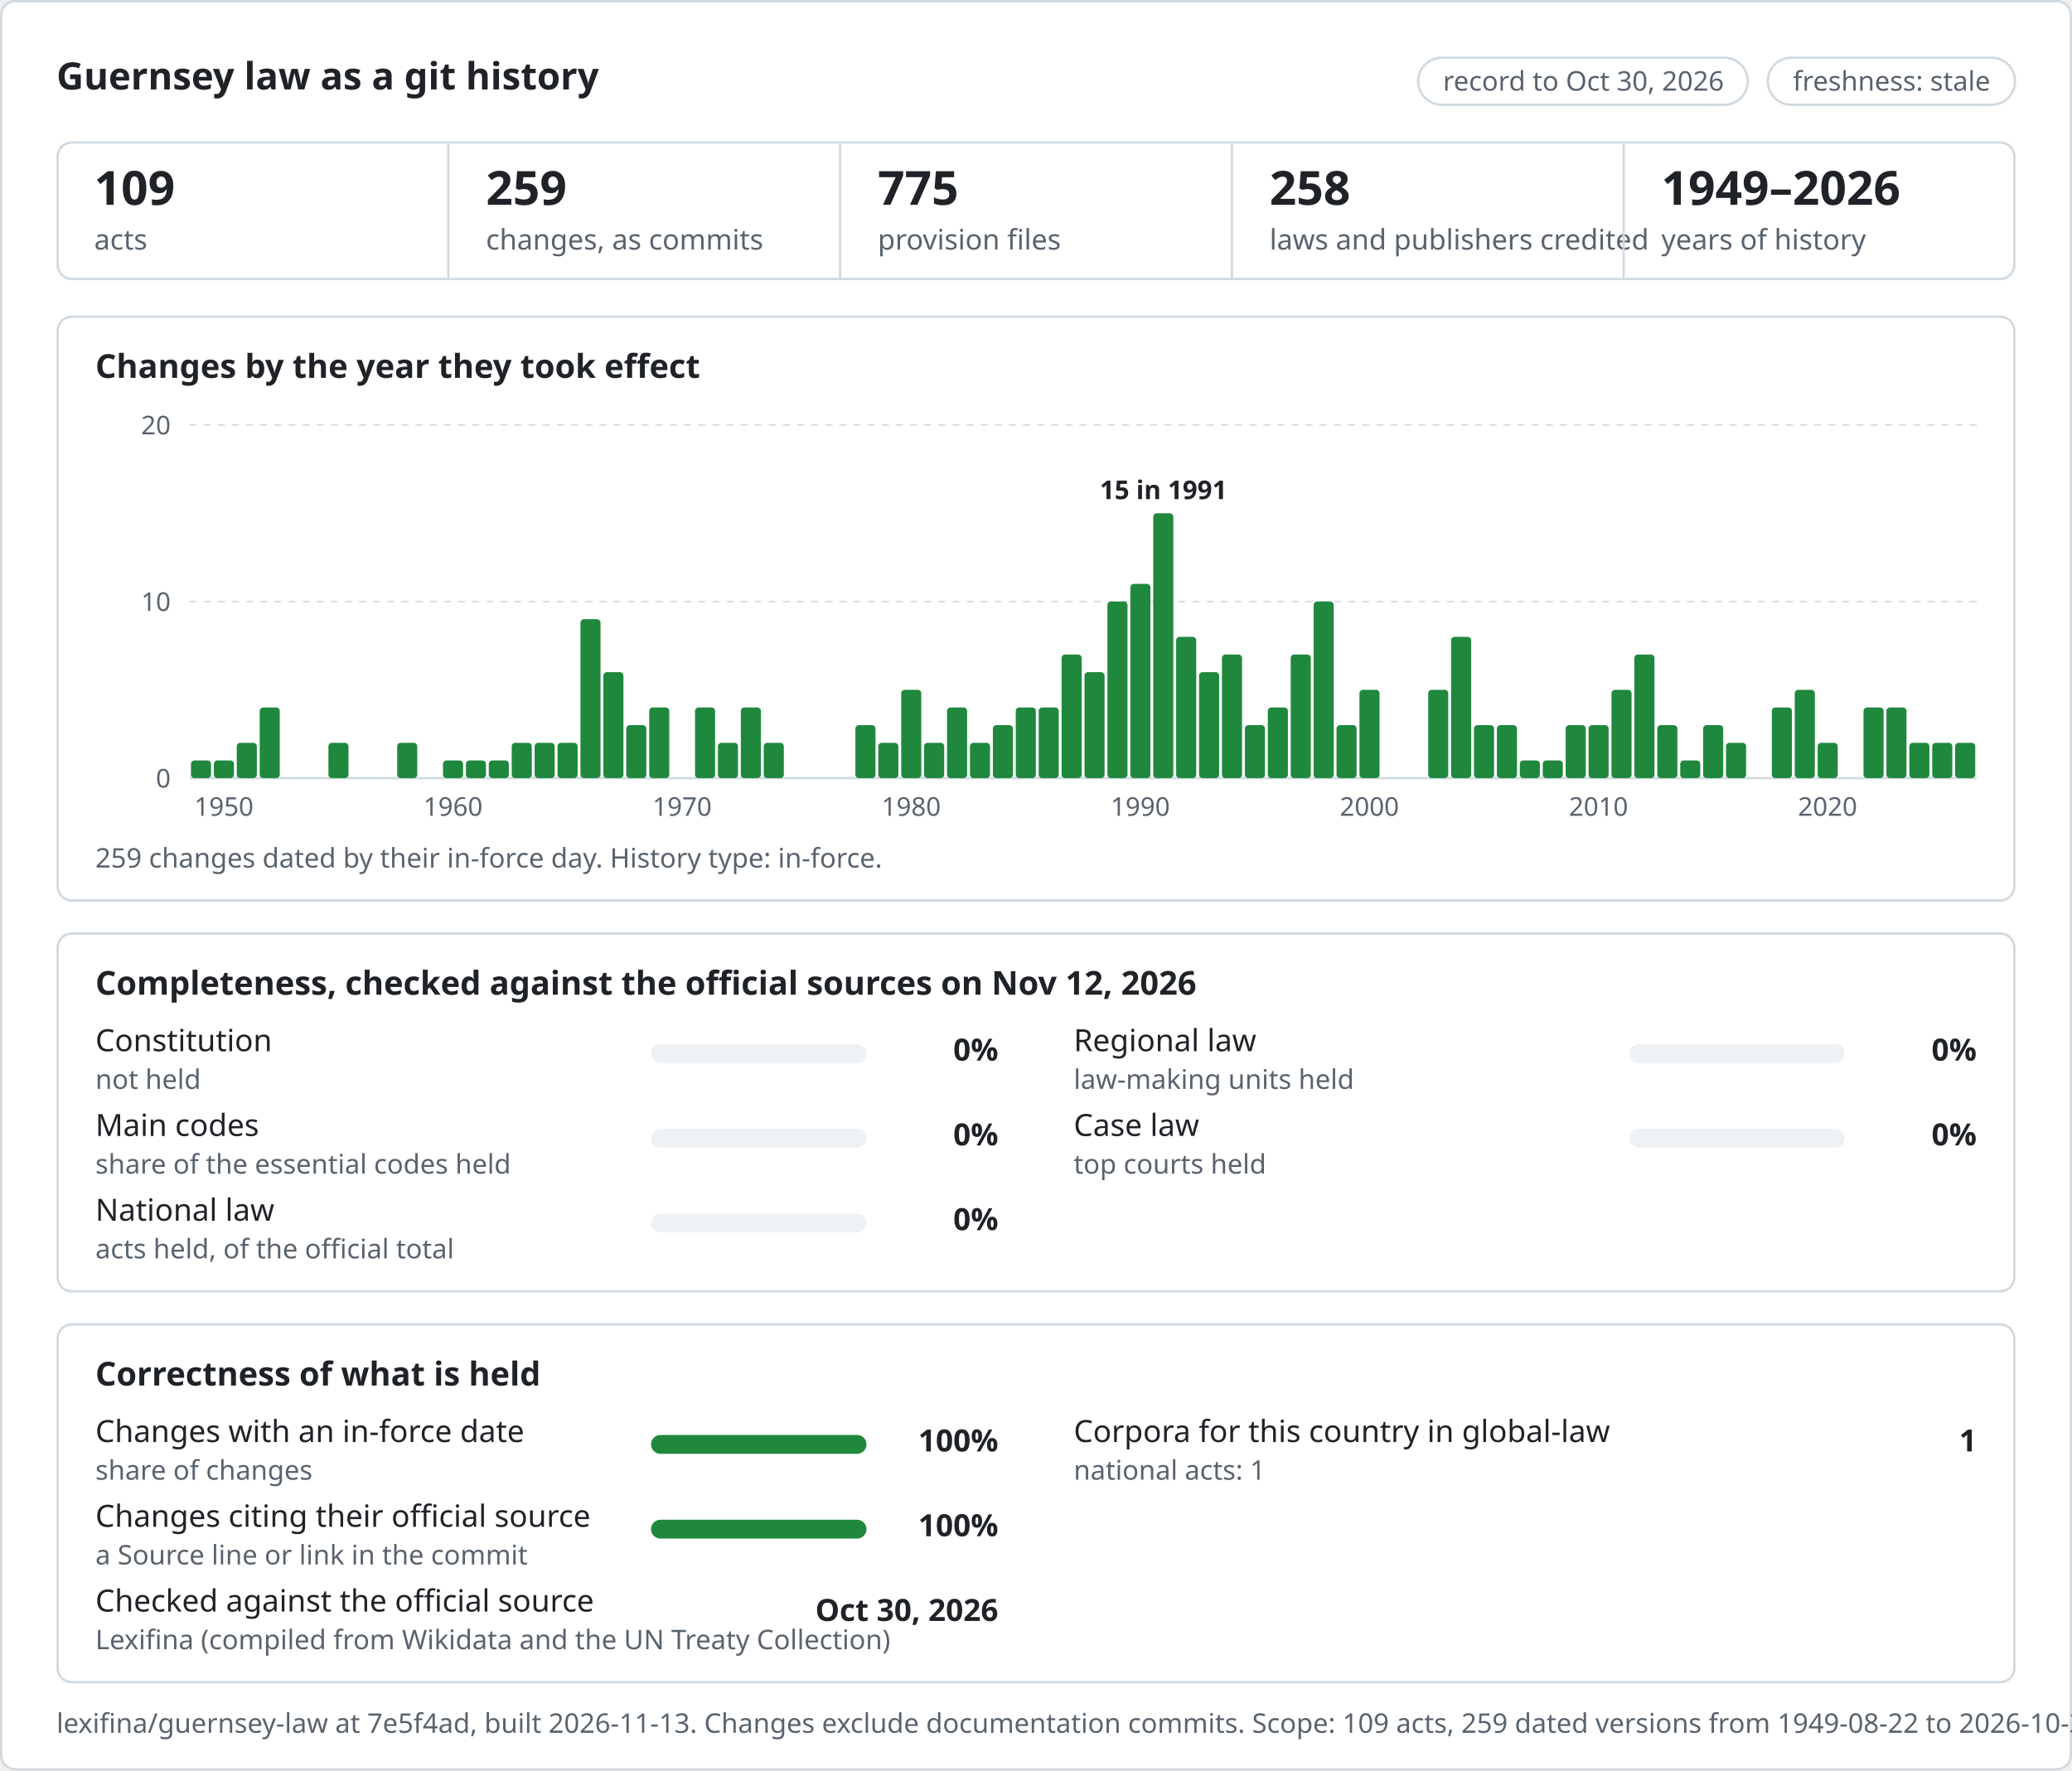
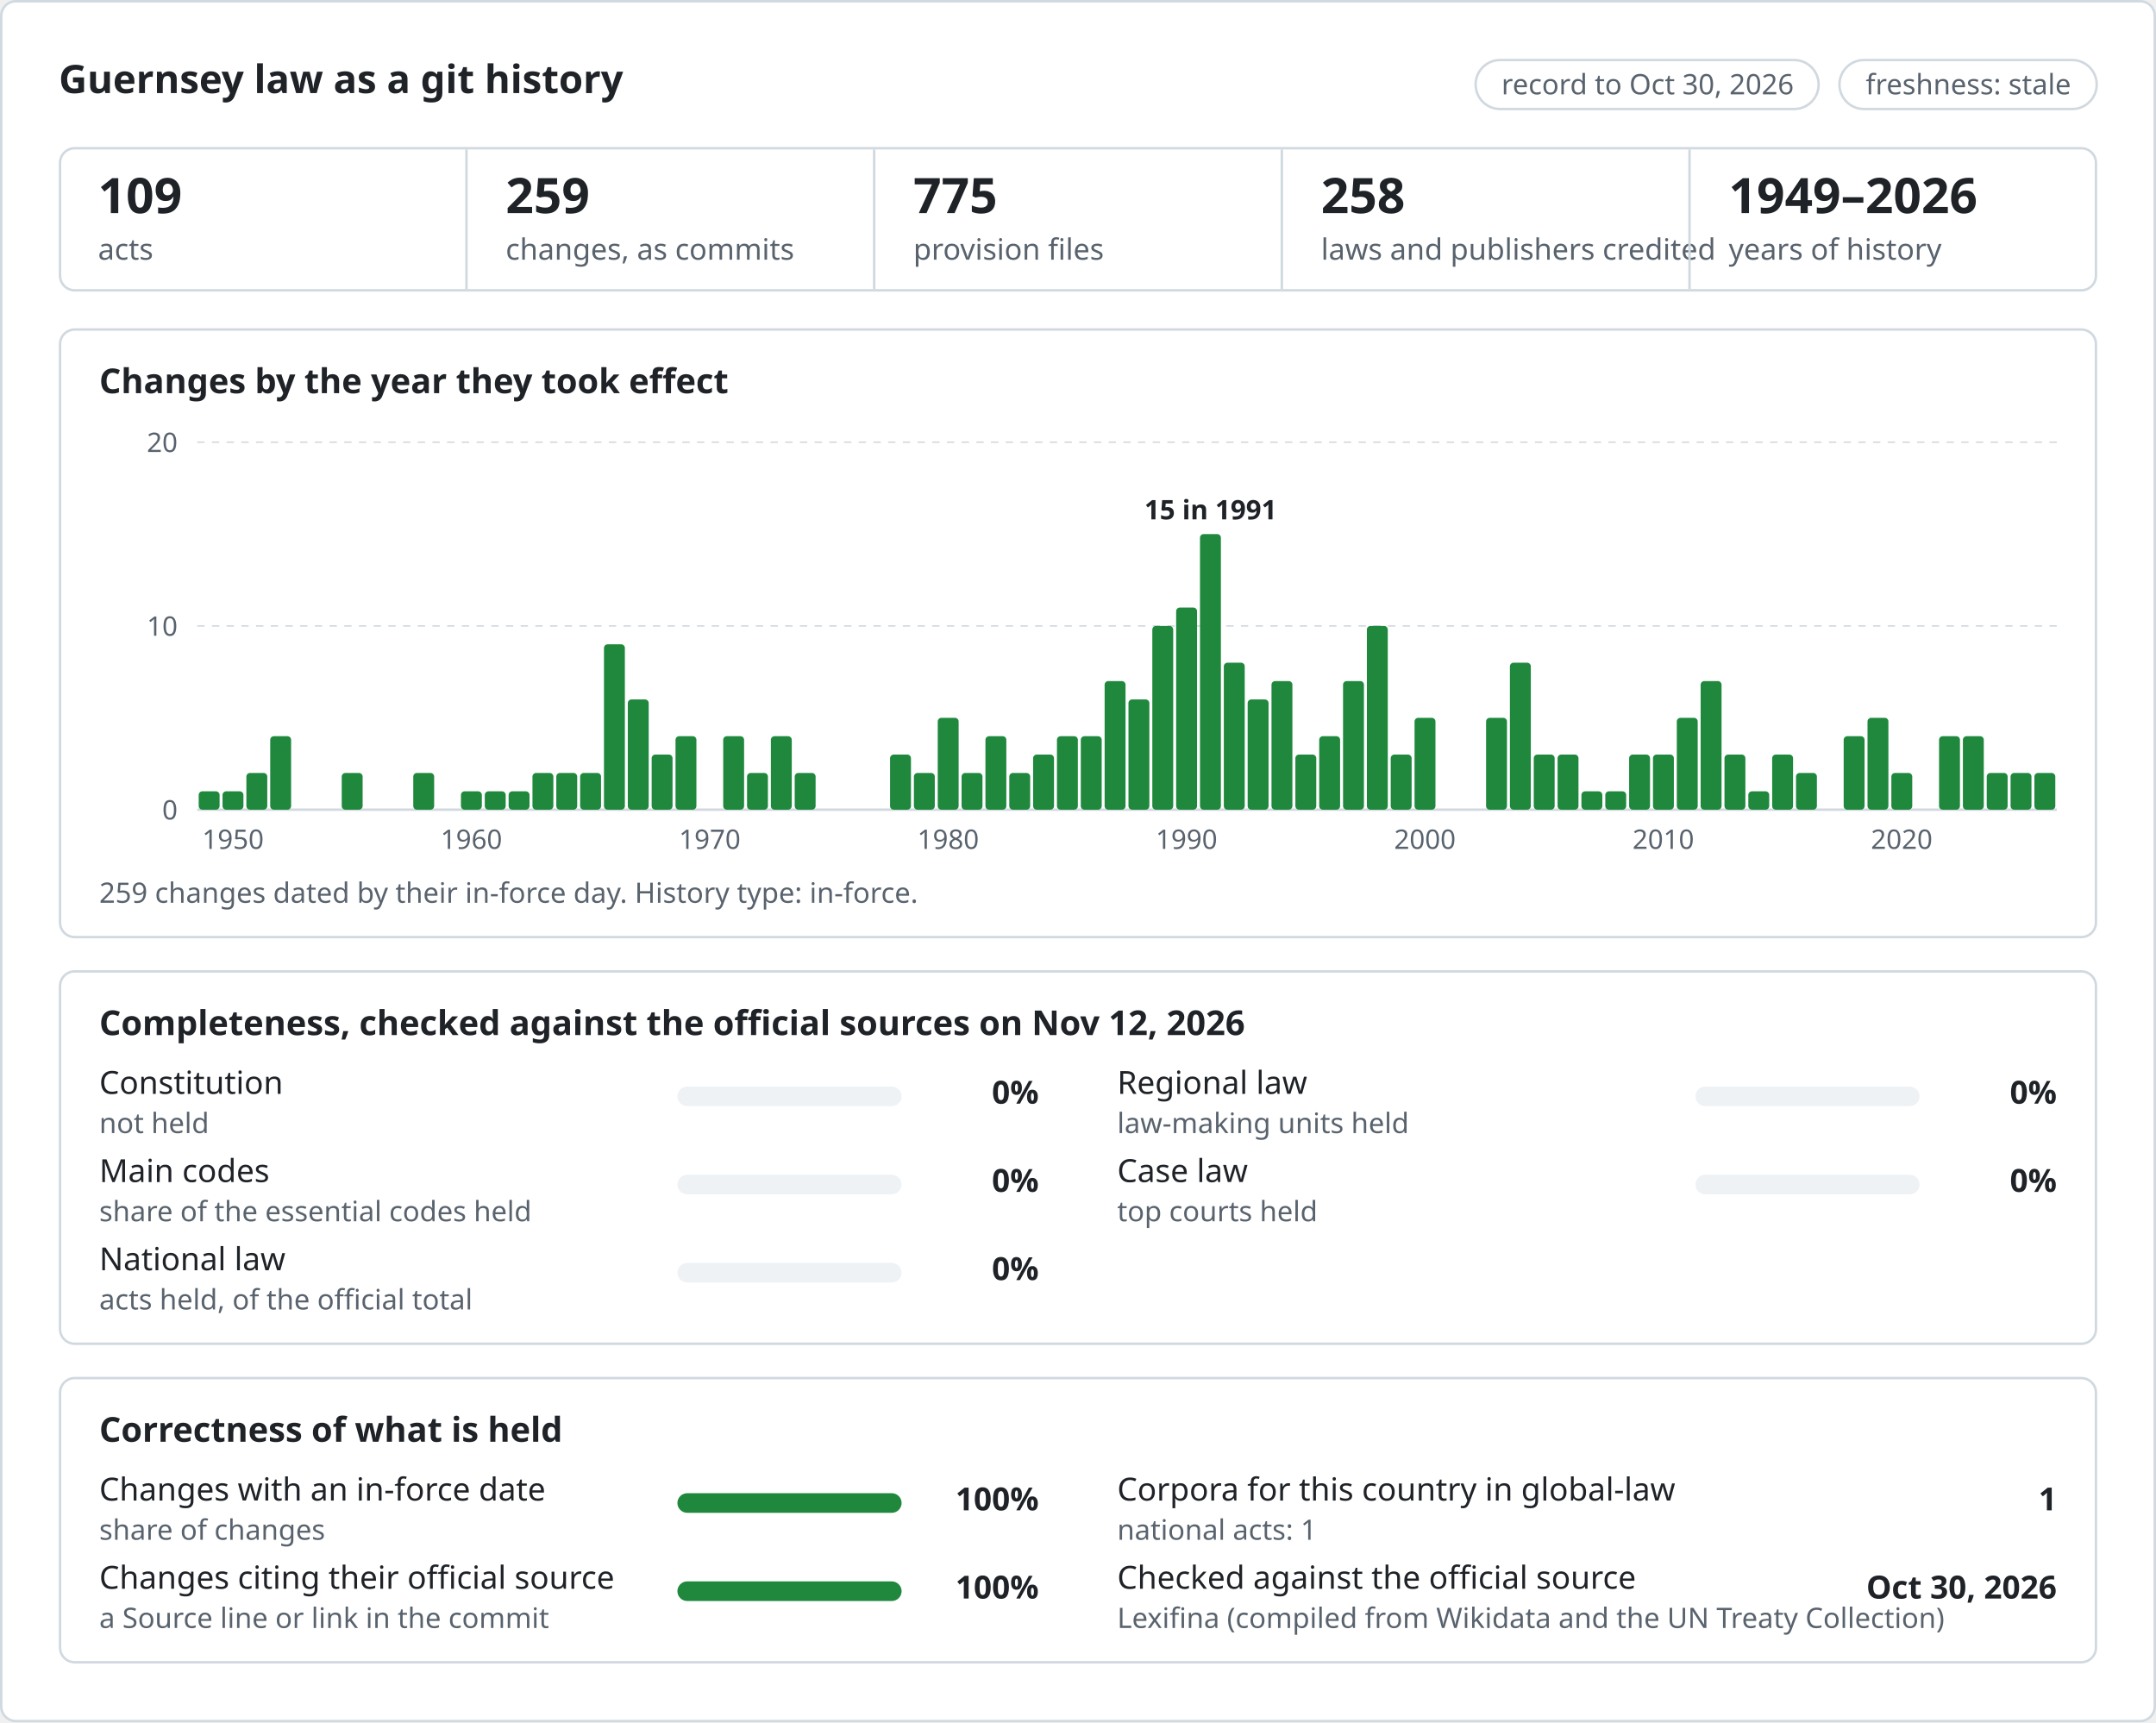
- <svg xmlns="http://www.w3.org/2000/svg" width="880" height="752" viewBox="0 0 880 752" font-family="-apple-system,BlinkMacSystemFont,Segoe UI,Noto Sans,Helvetica,Arial,sans-serif">
-   <rect x="0.5" y="0.5" width="879" height="751" rx="6" fill="#ffffff" stroke="#d1d9e0" />
+ <svg xmlns="http://www.w3.org/2000/svg" width="880" height="703" viewBox="0 0 880 703" font-family="-apple-system,BlinkMacSystemFont,Segoe UI,Noto Sans,Helvetica,Arial,sans-serif">
+   <rect x="0.5" y="0.5" width="879" height="702" rx="6" fill="#ffffff" stroke="#d1d9e0" />
  <text x="24" y="38" font-size="16" font-weight="600" fill="#1f2328">Guernsey law as a git history</text>
  <rect x="602.3" y="24.5" width="140" height="20" rx="10" fill="none" stroke="#d1d9e0" />
  <text x="672.5" y="38.5" font-size="11.5" font-weight="500" text-anchor="middle" fill="#59636e">record to Oct 30, 2026</text>
  <rect x="750.8" y="24.5" width="105" height="20" rx="10" fill="none" stroke="#d1d9e0" />
  <text x="803.4" y="38.5" font-size="11.5" font-weight="500" text-anchor="middle" fill="#59636e">freshness: stale</text>
  <rect x="24.5" y="60.5" width="831" height="58" rx="6" fill="#ffffff" stroke="#d1d9e0" />
  <text x="40.0" y="87" font-size="20" font-weight="600" fill="#1f2328">109</text>
  <text x="40.0" y="106" font-size="12" fill="#59636e">acts</text>
  <line x1="190.4" y1="61" x2="190.4" y2="118" stroke="#d1d9e0" />
  <text x="206.4" y="87" font-size="20" font-weight="600" fill="#1f2328">259</text>
  <text x="206.4" y="106" font-size="12" fill="#59636e">changes, as commits</text>
  <line x1="356.8" y1="61" x2="356.8" y2="118" stroke="#d1d9e0" />
  <text x="372.8" y="87" font-size="20" font-weight="600" fill="#1f2328">775</text>
  <text x="372.8" y="106" font-size="12" fill="#59636e">provision files</text>
  <line x1="523.2" y1="61" x2="523.2" y2="118" stroke="#d1d9e0" />
  <text x="539.2" y="87" font-size="20" font-weight="600" fill="#1f2328">258</text>
  <text x="539.2" y="106" font-size="12" fill="#59636e" textLength="142" lengthAdjust="spacingAndGlyphs">laws and publishers credited</text>
  <line x1="689.6" y1="61" x2="689.6" y2="118" stroke="#d1d9e0" />
  <text x="705.6" y="87" font-size="20" font-weight="600" fill="#1f2328">1949–2026</text>
  <text x="705.6" y="106" font-size="12" fill="#59636e">years of history</text>
  <rect x="24.5" y="134.5" width="831" height="248" rx="6" fill="#ffffff" stroke="#d1d9e0" />
  <text x="40.5" y="160.5" font-size="14" font-weight="600" fill="#1f2328">Changes by the year they took effect</text>
  <line x1="80.5" y1="330.5" x2="839.5" y2="330.5" stroke="#d1d9e0" stroke-width="1" />
  <text x="72.5" y="334.5" font-size="11" text-anchor="end" fill="#59636e">0</text>
  <line x1="80.5" y1="255.5" x2="839.5" y2="255.5" stroke="#d1d9e0" stroke-width="0.6" stroke-dasharray="3 3" />
  <text x="72.5" y="259.5" font-size="11" text-anchor="end" fill="#59636e">10</text>
  <line x1="80.5" y1="180.5" x2="839.5" y2="180.5" stroke="#d1d9e0" stroke-width="0.6" stroke-dasharray="3 3" />
  <text x="72.5" y="184.5" font-size="11" text-anchor="end" fill="#59636e">20</text>
  <rect x="81.10" y="323.0" width="8.53" height="7.5" rx="1.5" fill="#1f883d" />
  <rect x="90.83" y="323.0" width="8.53" height="7.5" rx="1.5" fill="#1f883d" />
  <text x="95.1" y="346.5" font-size="11" text-anchor="middle" fill="#59636e">1950</text>
  <rect x="100.56" y="315.5" width="8.53" height="15.0" rx="1.5" fill="#1f883d" />
  <rect x="110.29" y="300.5" width="8.53" height="30.0" rx="1.5" fill="#1f883d" />
  <rect x="139.48" y="315.5" width="8.53" height="15.0" rx="1.5" fill="#1f883d" />
  <rect x="168.68" y="315.5" width="8.53" height="15.0" rx="1.5" fill="#1f883d" />
  <rect x="188.14" y="323.0" width="8.53" height="7.5" rx="1.5" fill="#1f883d" />
  <text x="192.4" y="346.5" font-size="11" text-anchor="middle" fill="#59636e">1960</text>
  <rect x="197.87" y="323.0" width="8.53" height="7.5" rx="1.5" fill="#1f883d" />
  <rect x="207.60" y="323.0" width="8.53" height="7.5" rx="1.5" fill="#1f883d" />
  <rect x="217.33" y="315.5" width="8.53" height="15.0" rx="1.5" fill="#1f883d" />
  <rect x="227.06" y="315.5" width="8.53" height="15.0" rx="1.5" fill="#1f883d" />
  <rect x="236.79" y="315.5" width="8.53" height="15.0" rx="1.5" fill="#1f883d" />
  <rect x="246.52" y="263.0" width="8.53" height="67.5" rx="1.5" fill="#1f883d" />
  <rect x="256.25" y="285.5" width="8.53" height="45.0" rx="1.5" fill="#1f883d" />
  <rect x="265.98" y="308.0" width="8.53" height="22.5" rx="1.5" fill="#1f883d" />
  <rect x="275.72" y="300.5" width="8.53" height="30.0" rx="1.5" fill="#1f883d" />
  <text x="289.7" y="346.5" font-size="11" text-anchor="middle" fill="#59636e">1970</text>
  <rect x="295.18" y="300.5" width="8.53" height="30.0" rx="1.5" fill="#1f883d" />
  <rect x="304.91" y="315.5" width="8.53" height="15.0" rx="1.5" fill="#1f883d" />
  <rect x="314.64" y="300.5" width="8.53" height="30.0" rx="1.5" fill="#1f883d" />
  <rect x="324.37" y="315.5" width="8.53" height="15.0" rx="1.5" fill="#1f883d" />
  <rect x="363.29" y="308.0" width="8.53" height="22.5" rx="1.5" fill="#1f883d" />
  <rect x="373.02" y="315.5" width="8.53" height="15.0" rx="1.5" fill="#1f883d" />
  <rect x="382.75" y="293.0" width="8.53" height="37.5" rx="1.5" fill="#1f883d" />
  <text x="387.0" y="346.5" font-size="11" text-anchor="middle" fill="#59636e">1980</text>
  <rect x="392.48" y="315.5" width="8.53" height="15.0" rx="1.5" fill="#1f883d" />
  <rect x="402.22" y="300.5" width="8.53" height="30.0" rx="1.5" fill="#1f883d" />
  <rect x="411.95" y="315.5" width="8.53" height="15.0" rx="1.5" fill="#1f883d" />
  <rect x="421.68" y="308.0" width="8.53" height="22.5" rx="1.5" fill="#1f883d" />
  <rect x="431.41" y="300.5" width="8.53" height="30.0" rx="1.5" fill="#1f883d" />
  <rect x="441.14" y="300.5" width="8.53" height="30.0" rx="1.5" fill="#1f883d" />
  <rect x="450.87" y="278.0" width="8.53" height="52.5" rx="1.5" fill="#1f883d" />
  <rect x="460.60" y="285.5" width="8.53" height="45.0" rx="1.5" fill="#1f883d" />
  <rect x="470.33" y="255.5" width="8.53" height="75.0" rx="1.5" fill="#1f883d" />
  <rect x="480.06" y="248.0" width="8.53" height="82.5" rx="1.5" fill="#1f883d" />
  <text x="484.3" y="346.5" font-size="11" text-anchor="middle" fill="#59636e">1990</text>
  <rect x="489.79" y="218.0" width="8.53" height="112.5" rx="1.5" fill="#1f883d" />
  <text x="494.1" y="212.0" font-size="11" font-weight="600" text-anchor="middle" fill="#1f2328">15 in 1991</text>
  <rect x="499.52" y="270.5" width="8.53" height="60.0" rx="1.5" fill="#1f883d" />
  <rect x="509.25" y="285.5" width="8.53" height="45.0" rx="1.5" fill="#1f883d" />
  <rect x="518.98" y="278.0" width="8.53" height="52.5" rx="1.5" fill="#1f883d" />
  <rect x="528.72" y="308.0" width="8.53" height="22.5" rx="1.5" fill="#1f883d" />
  <rect x="538.45" y="300.5" width="8.53" height="30.0" rx="1.5" fill="#1f883d" />
  <rect x="548.18" y="278.0" width="8.53" height="52.5" rx="1.5" fill="#1f883d" />
  <rect x="557.91" y="255.5" width="8.53" height="75.0" rx="1.5" fill="#1f883d" />
  <rect x="567.64" y="308.0" width="8.53" height="22.5" rx="1.5" fill="#1f883d" />
  <rect x="577.37" y="293.0" width="8.53" height="37.5" rx="1.5" fill="#1f883d" />
  <text x="581.6" y="346.5" font-size="11" text-anchor="middle" fill="#59636e">2000</text>
  <rect x="606.56" y="293.0" width="8.53" height="37.5" rx="1.5" fill="#1f883d" />
  <rect x="616.29" y="270.5" width="8.53" height="60.0" rx="1.5" fill="#1f883d" />
  <rect x="626.02" y="308.0" width="8.53" height="22.5" rx="1.5" fill="#1f883d" />
  <rect x="635.75" y="308.0" width="8.53" height="22.5" rx="1.5" fill="#1f883d" />
  <rect x="645.48" y="323.0" width="8.53" height="7.5" rx="1.5" fill="#1f883d" />
  <rect x="655.22" y="323.0" width="8.53" height="7.5" rx="1.5" fill="#1f883d" />
  <rect x="664.95" y="308.0" width="8.53" height="22.5" rx="1.5" fill="#1f883d" />
  <rect x="674.68" y="308.0" width="8.53" height="22.5" rx="1.5" fill="#1f883d" />
  <text x="678.9" y="346.5" font-size="11" text-anchor="middle" fill="#59636e">2010</text>
  <rect x="684.41" y="293.0" width="8.53" height="37.5" rx="1.5" fill="#1f883d" />
  <rect x="694.14" y="278.0" width="8.53" height="52.5" rx="1.5" fill="#1f883d" />
  <rect x="703.87" y="308.0" width="8.53" height="22.5" rx="1.5" fill="#1f883d" />
  <rect x="713.60" y="323.0" width="8.53" height="7.5" rx="1.5" fill="#1f883d" />
  <rect x="723.33" y="308.0" width="8.53" height="22.5" rx="1.5" fill="#1f883d" />
  <rect x="733.06" y="315.5" width="8.53" height="15.0" rx="1.5" fill="#1f883d" />
  <rect x="752.52" y="300.5" width="8.53" height="30.0" rx="1.5" fill="#1f883d" />
  <rect x="762.25" y="293.0" width="8.53" height="37.5" rx="1.5" fill="#1f883d" />
  <rect x="771.98" y="315.5" width="8.53" height="15.0" rx="1.5" fill="#1f883d" />
  <text x="776.2" y="346.5" font-size="11" text-anchor="middle" fill="#59636e">2020</text>
  <rect x="791.45" y="300.5" width="8.53" height="30.0" rx="1.5" fill="#1f883d" />
  <rect x="801.18" y="300.5" width="8.53" height="30.0" rx="1.5" fill="#1f883d" />
  <rect x="810.91" y="315.5" width="8.53" height="15.0" rx="1.5" fill="#1f883d" />
  <rect x="820.64" y="315.5" width="8.53" height="15.0" rx="1.5" fill="#1f883d" />
  <rect x="830.37" y="315.5" width="8.53" height="15.0" rx="1.5" fill="#1f883d" />
  <text x="40.5" y="368.5" font-size="11.5" fill="#59636e">259 changes dated by their in-force day. History type: in-force.</text>
  <rect x="24.5" y="396.5" width="831" height="152" rx="6" fill="#ffffff" stroke="#d1d9e0" />
  <text x="40.5" y="422.5" font-size="14" font-weight="600" fill="#1f2328">Completeness, checked against the official sources on Nov 12, 2026</text>
  <text x="40.5" y="446.5" font-size="13" fill="#1f2328">Constitution</text>
  <text x="40.5" y="462.5" font-size="11.5" fill="#59636e">not held</text>
  <g>
    <rect x="276.5" y="443.5" width="91.5" height="8" rx="4" fill="#eff2f5" />
  </g>
  <text x="424.0" y="450.5" font-size="13" font-weight="600" text-anchor="end" fill="#1f2328">0%</text>
  <text x="40.5" y="482.5" font-size="13" fill="#1f2328">Main codes</text>
  <text x="40.5" y="498.5" font-size="11.5" fill="#59636e">share of the essential codes held</text>
  <g>
    <rect x="276.5" y="479.5" width="91.5" height="8" rx="4" fill="#eff2f5" />
  </g>
  <text x="424.0" y="486.5" font-size="13" font-weight="600" text-anchor="end" fill="#1f2328">0%</text>
  <text x="40.5" y="518.5" font-size="13" fill="#1f2328">National law</text>
  <text x="40.5" y="534.5" font-size="11.5" fill="#59636e">acts held, of the official total</text>
  <g>
    <rect x="276.5" y="515.5" width="91.5" height="8" rx="4" fill="#eff2f5" />
  </g>
  <text x="424.0" y="522.5" font-size="13" font-weight="600" text-anchor="end" fill="#1f2328">0%</text>
  <text x="456.0" y="446.5" font-size="13" fill="#1f2328">Regional law</text>
  <text x="456.0" y="462.5" font-size="11.5" fill="#59636e">law-making units held</text>
  <g>
    <rect x="692.0" y="443.5" width="91.5" height="8" rx="4" fill="#eff2f5" />
  </g>
  <text x="839.5" y="450.5" font-size="13" font-weight="600" text-anchor="end" fill="#1f2328">0%</text>
  <text x="456.0" y="482.5" font-size="13" fill="#1f2328">Case law</text>
  <text x="456.0" y="498.5" font-size="11.5" fill="#59636e">top courts held</text>
  <g>
    <rect x="692.0" y="479.5" width="91.5" height="8" rx="4" fill="#eff2f5" />
  </g>
  <text x="839.5" y="486.5" font-size="13" font-weight="600" text-anchor="end" fill="#1f2328">0%</text>
-   <rect x="24.5" y="562.5" width="831" height="152" rx="6" fill="#ffffff" stroke="#d1d9e0" />
+   <rect x="24.5" y="562.5" width="831" height="116" rx="6" fill="#ffffff" stroke="#d1d9e0" />
  <text x="40.5" y="588.5" font-size="14" font-weight="600" fill="#1f2328">Correctness of what is held</text>
  <text x="40.5" y="612.5" font-size="13" fill="#1f2328">Changes with an in-force date</text>
  <text x="40.5" y="628.5" font-size="11.5" fill="#59636e">share of changes</text>
  <g>
    <rect x="276.5" y="609.5" width="91.5" height="8" rx="4" fill="#eff2f5" />
    <rect x="276.5" y="609.5" width="91.5" height="8" rx="4" fill="#1f883d" />
  </g>
  <text x="424.0" y="616.5" font-size="13" font-weight="600" text-anchor="end" fill="#1f2328">100%</text>
  <text x="40.5" y="648.5" font-size="13" fill="#1f2328">Changes citing their official source</text>
  <text x="40.5" y="664.5" font-size="11.5" fill="#59636e">a Source line or link in the commit</text>
  <g>
    <rect x="276.5" y="645.5" width="91.5" height="8" rx="4" fill="#eff2f5" />
    <rect x="276.5" y="645.5" width="91.5" height="8" rx="4" fill="#1f883d" />
  </g>
  <text x="424.0" y="652.5" font-size="13" font-weight="600" text-anchor="end" fill="#1f2328">100%</text>
-   <text x="40.5" y="684.5" font-size="13" fill="#1f2328">Checked against the official source</text>
-   <text x="40.5" y="700.5" font-size="11.5" fill="#59636e">Lexifina (compiled from Wikidata and the UN Treaty Collection)</text>
-   <text x="424.0" y="688.5" font-size="13" font-weight="600" text-anchor="end" fill="#1f2328">Oct 30, 2026</text>
  <text x="456.0" y="612.5" font-size="13" fill="#1f2328">Corpora for this country in global-law</text>
  <text x="456.0" y="628.5" font-size="11.5" fill="#59636e">national acts: 1</text>
  <text x="839.5" y="616.5" font-size="13" font-weight="600" text-anchor="end" fill="#1f2328">1</text>
-   <text x="24" y="736" font-size="11.5" fill="#59636e">lexifina/guernsey-law at 7e5f4ad, built 2026-11-13. Changes exclude documentation commits. Scope: 109 acts, 259 dated versions from 1949-08-22 to 2026-10-30</text>
+   <text x="456.0" y="648.5" font-size="13" fill="#1f2328">Checked against the official source</text>
+   <text x="456.0" y="664.5" font-size="11.5" fill="#59636e">Lexifina (compiled from Wikidata and the UN Treaty Collection)</text>
+   <text x="839.5" y="652.5" font-size="13" font-weight="600" text-anchor="end" fill="#1f2328">Oct 30, 2026</text>
</svg>
